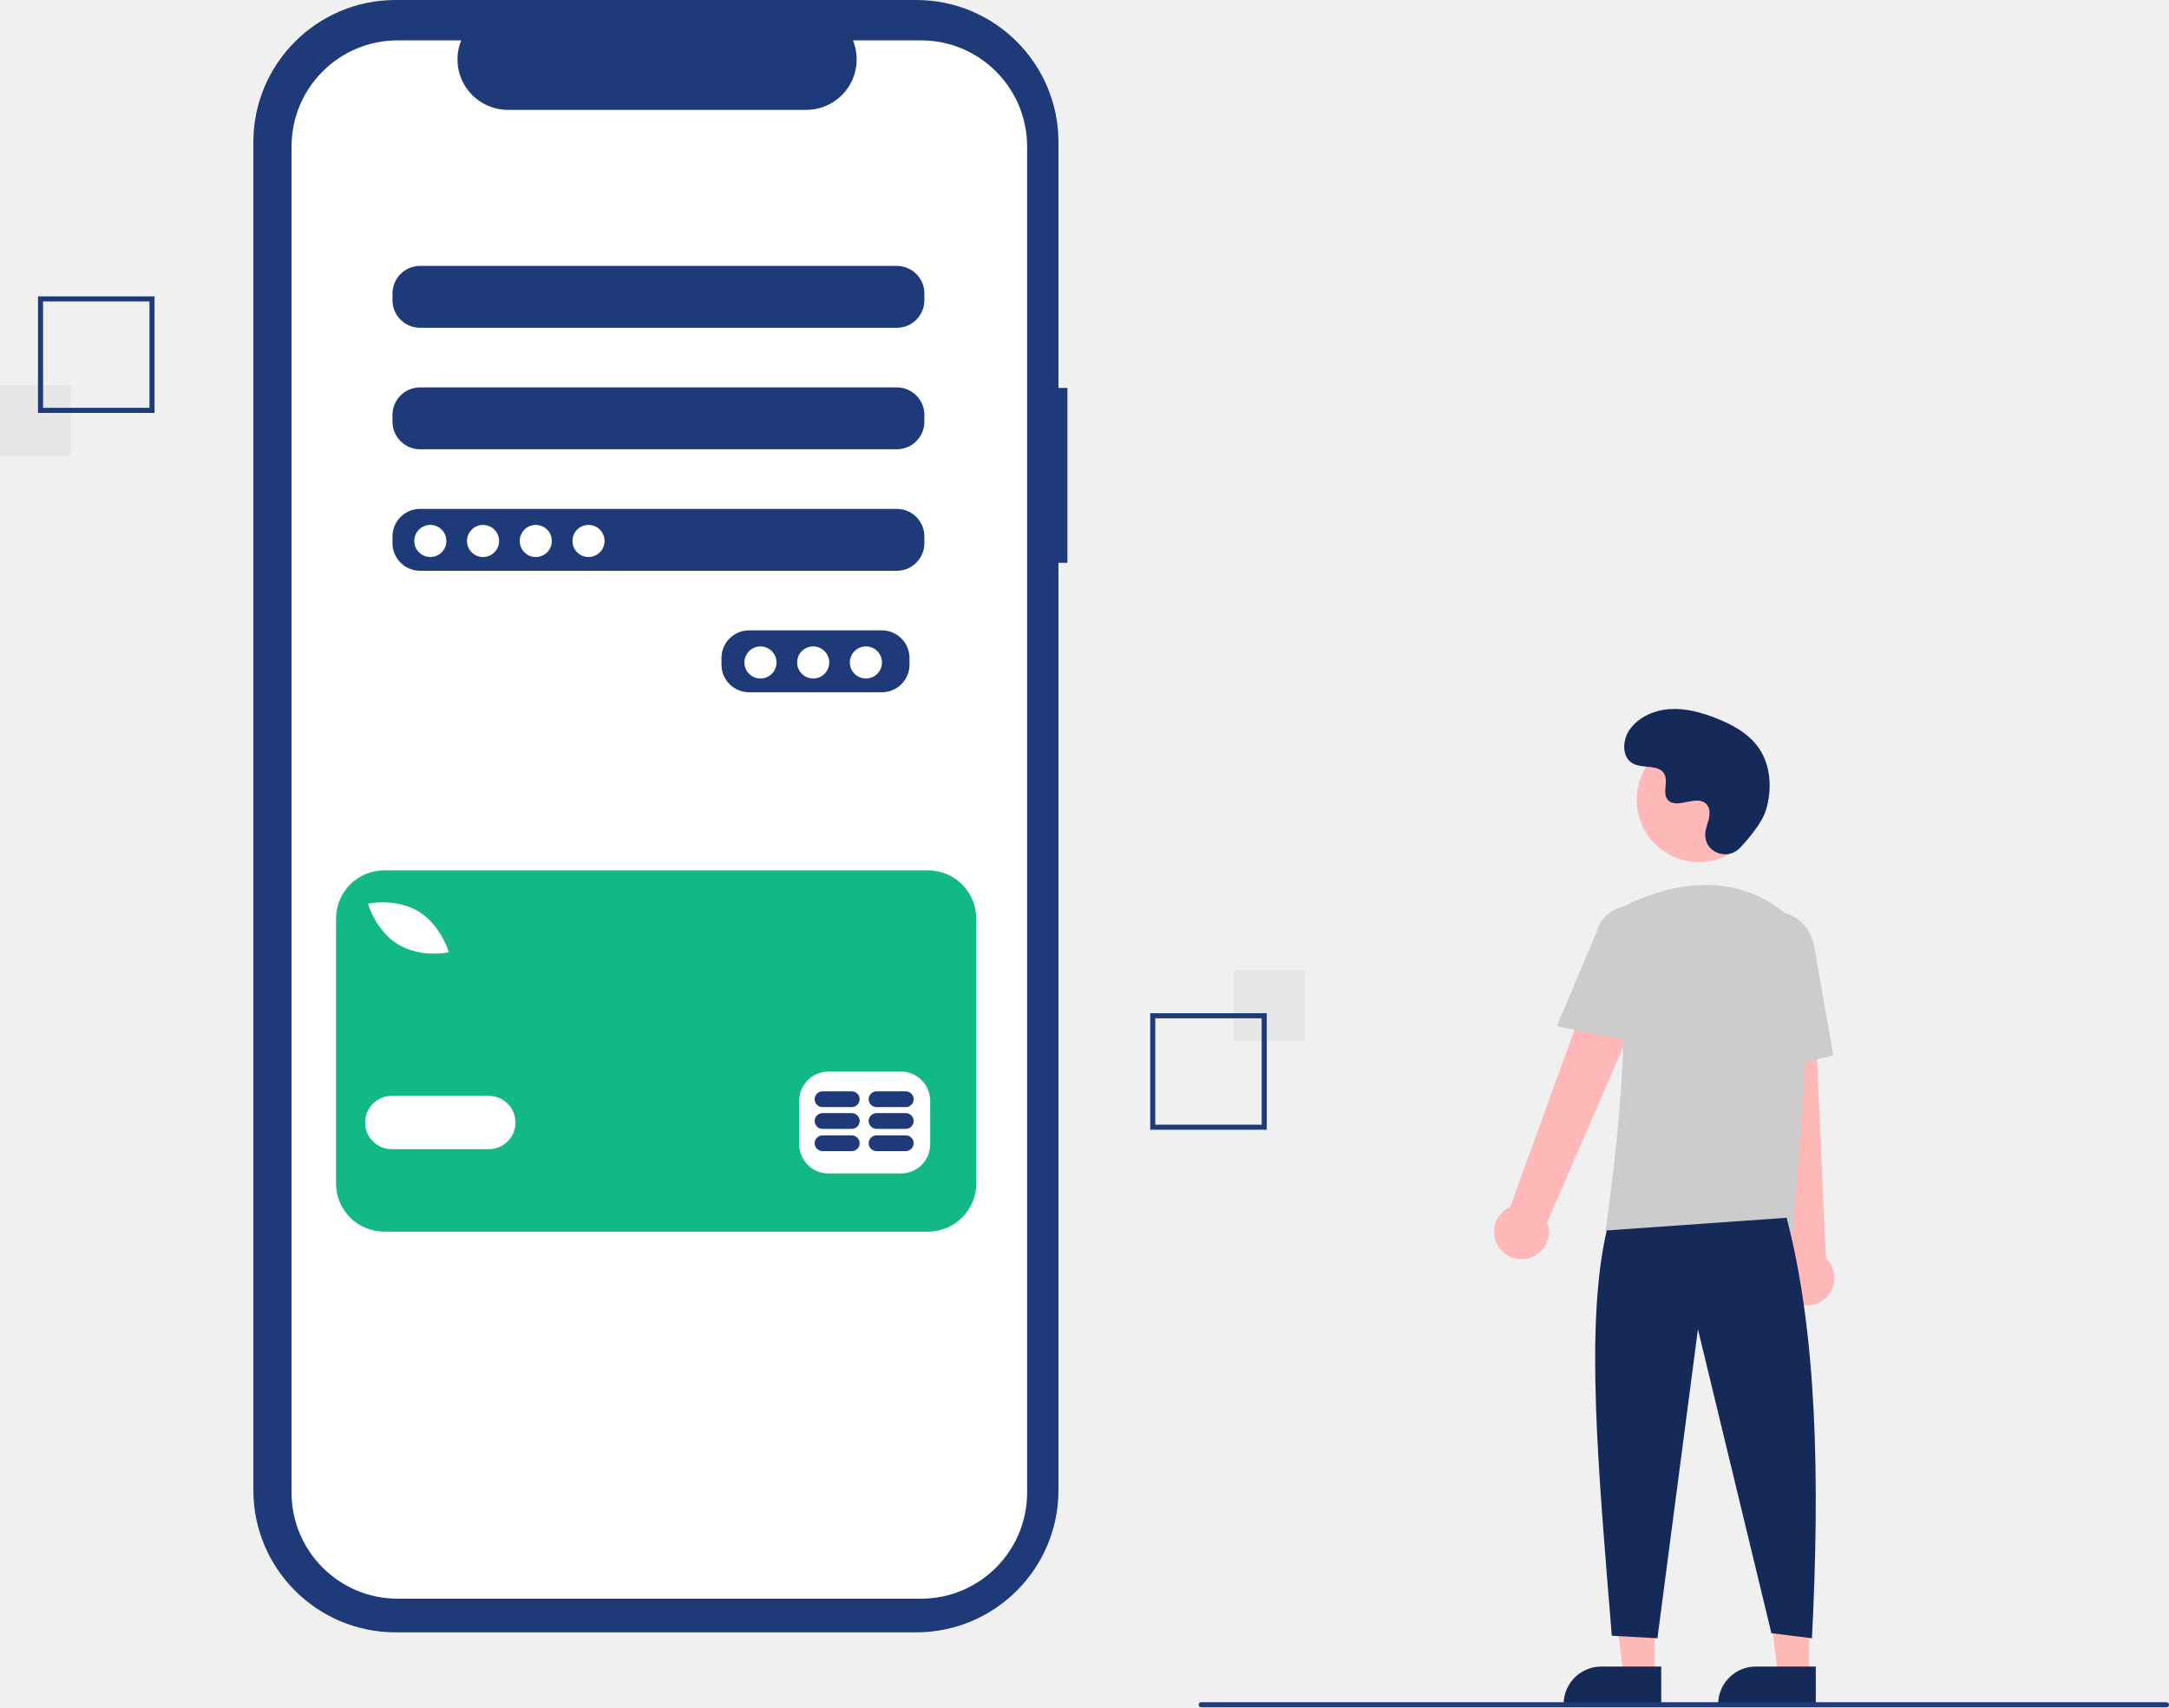
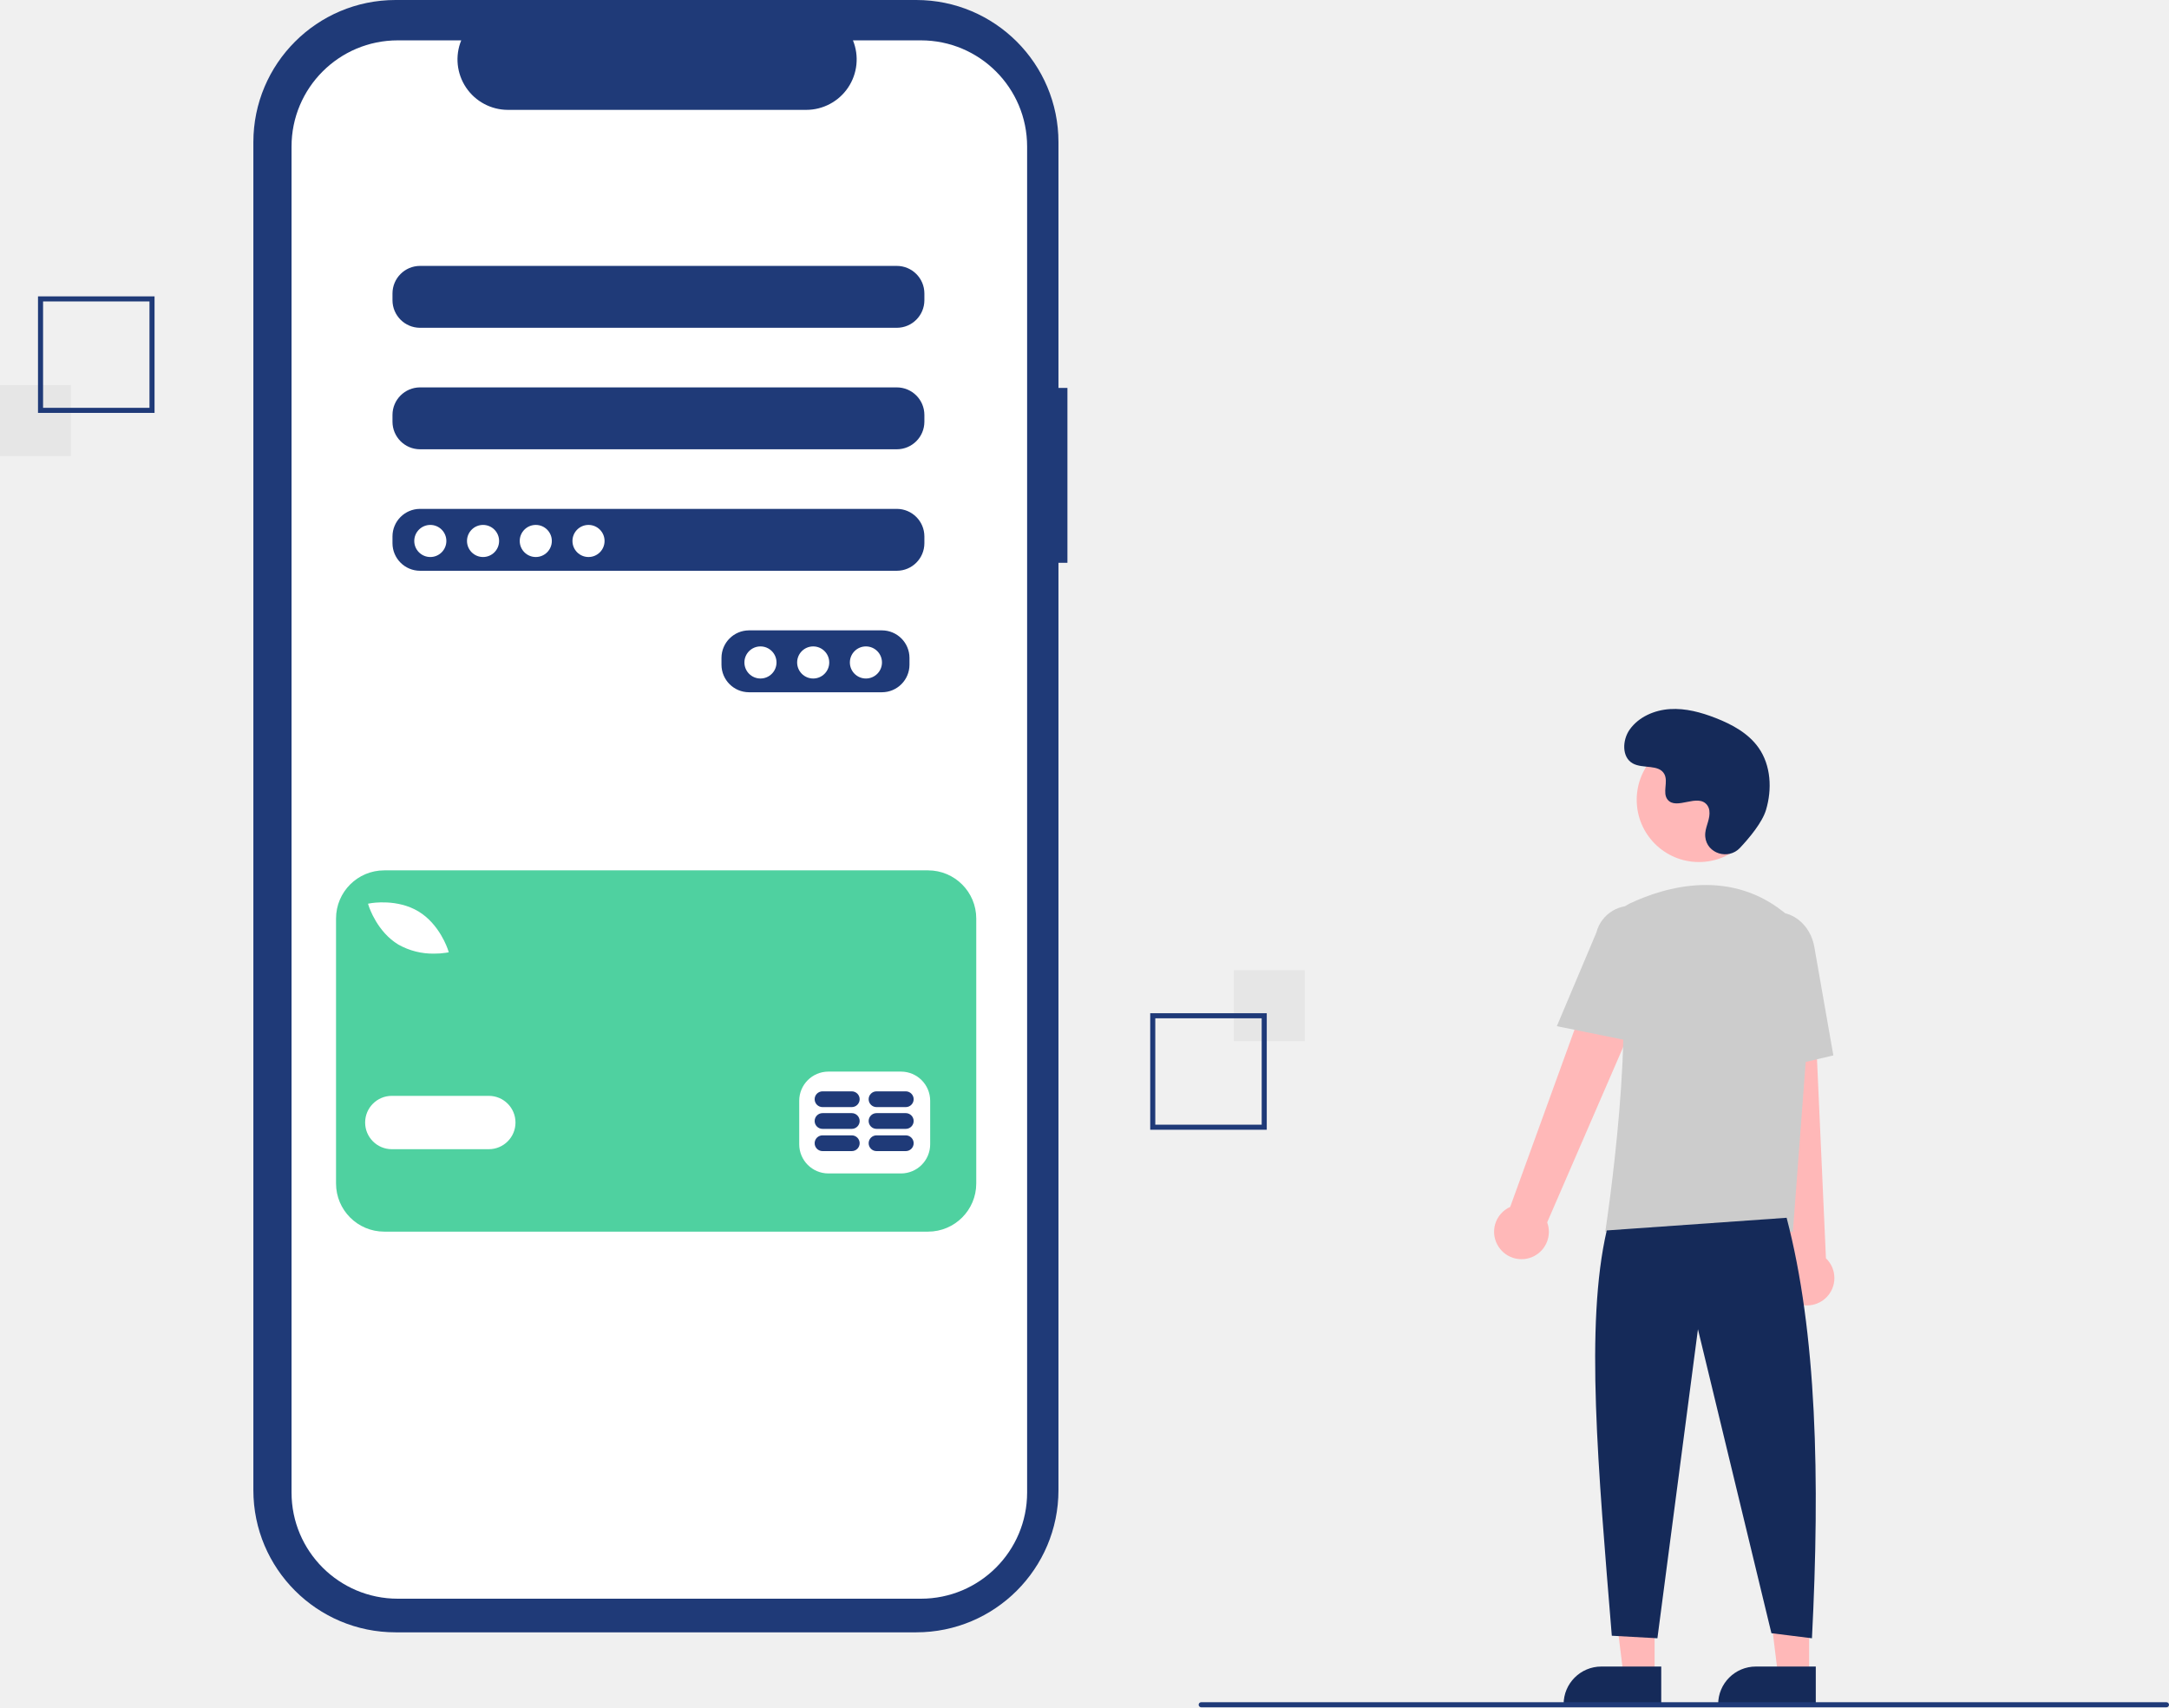
<svg xmlns="http://www.w3.org/2000/svg" id="b971039f-e28c-4163-8848-8871ac265cf4" data-name="Layer 1" viewBox="0 0 856.122 674">
  <path d="M593.264,266.136h-3.541V169.139A56.139,56.139,0,0,0,533.584,113H328.083a56.139,56.139,0,0,0-56.139,56.139v532.132a56.139,56.139,0,0,0,56.139,56.139h205.501a56.139,56.139,0,0,0,56.139-56.139V335.18h3.541Z" transform="translate(-171.939 -113)" fill="#1f3a78" />
  <path d="M535.426,128.933H508.601A19.918,19.918,0,0,1,490.16,156.374H372.431a19.918,19.918,0,0,1-18.441-27.441H328.935a41.924,41.924,0,0,0-41.924,41.924V702.209a41.924,41.924,0,0,0,41.924,41.924H535.426a41.924,41.924,0,0,0,41.924-41.924V170.857a41.924,41.924,0,0,0-41.924-41.924Zm-4.507,246.497a10.891,10.891,0,0,1-10.859,10.859H467.574a10.891,10.891,0,0,1-10.859-10.859v-2.715a10.891,10.891,0,0,1,10.859-10.859h52.486a10.891,10.891,0,0,1,10.859,10.859Zm5.882-47.961a10.891,10.891,0,0,1-10.859,10.859H337.716a10.891,10.891,0,0,1-10.859-10.859v-2.715a10.891,10.891,0,0,1,10.859-10.859H525.942a10.891,10.891,0,0,1,10.859,10.859Zm0-47.961a10.891,10.891,0,0,1-10.859,10.859H337.716a10.891,10.891,0,0,1-10.859-10.859v-2.715a10.891,10.891,0,0,1,10.859-10.859H525.942a10.891,10.891,0,0,1,10.859,10.859Zm0-47.961a10.891,10.891,0,0,1-10.859,10.859H337.716a10.891,10.891,0,0,1-10.859-10.859v-2.715a10.891,10.891,0,0,1,10.859-10.859H525.942a10.891,10.891,0,0,1,10.859,10.859Z" transform="translate(-171.939 -113)" fill="#fff" />
  <circle cx="169.849" cy="213.564" r="6.335" fill="#fff" />
  <circle cx="190.663" cy="213.564" r="6.335" fill="#fff" />
  <circle cx="211.476" cy="213.564" r="6.335" fill="#fff" />
  <circle cx="232.29" cy="213.564" r="6.335" fill="#fff" />
  <circle cx="300.16" cy="261.526" r="6.335" fill="#fff" />
  <circle cx="320.973" cy="261.526" r="6.335" fill="#fff" />
  <circle cx="341.787" cy="261.526" r="6.335" fill="#fff" />
-   <path d="M538.258,456.601H323.591a19.016,19.016,0,0,0-19.016,19.016v104.59a19.016,19.016,0,0,0,19.016,19.016H538.258a19.016,19.016,0,0,0,19.016-19.016V475.617a19.016,19.016,0,0,0-19.016-19.016Zm-219.978,12.972c.424-.077,10.476-1.787,18.799,3.221,8.323,5.007,11.521,14.691,11.653,15.1l.336,1.044-1.08.192a28.669,28.669,0,0,1-4.658.342,27.738,27.738,0,0,1-14.141-3.564c-8.323-5.007-11.52-14.69-11.652-15.099l-.337-1.044Zm46.599,97.105H326.591a10.529,10.529,0,0,1,0-21.058h38.288a10.529,10.529,0,0,1,0,21.058Zm174.209-1.914A11.52,11.52,0,0,1,527.6,576.25H498.885a11.52,11.52,0,0,1-11.486-11.486V547.534A11.52,11.52,0,0,1,498.885,536.048h28.716a11.52,11.52,0,0,1,11.486,11.486Z" transform="translate(-171.939 -113)" fill="#12b886" />
+   <path d="M538.258,456.601H323.591a19.016,19.016,0,0,0-19.016,19.016v104.59a19.016,19.016,0,0,0,19.016,19.016H538.258a19.016,19.016,0,0,0,19.016-19.016V475.617a19.016,19.016,0,0,0-19.016-19.016Zm-219.978,12.972c.424-.077,10.476-1.787,18.799,3.221,8.323,5.007,11.521,14.691,11.653,15.1l.336,1.044-1.08.192a28.669,28.669,0,0,1-4.658.342,27.738,27.738,0,0,1-14.141-3.564c-8.323-5.007-11.52-14.69-11.652-15.099l-.337-1.044Zm46.599,97.105H326.591a10.529,10.529,0,0,1,0-21.058h38.288a10.529,10.529,0,0,1,0,21.058Zm174.209-1.914A11.52,11.52,0,0,1,527.6,576.25H498.885a11.52,11.52,0,0,1-11.486-11.486V547.534A11.52,11.52,0,0,1,498.885,536.048h28.716a11.52,11.52,0,0,1,11.486,11.486Z" transform="translate(-171.939 -113)" fill="#4fd1a0" />
  <path d="M508.143,561.213H496.598a3.108,3.108,0,0,0,0,6.217h11.546a3.108,3.108,0,0,0,0-6.217Z" transform="translate(-171.939 -113)" fill="#1f3a78" />
  <path d="M529.459,561.213H517.913a3.108,3.108,0,0,0,0,6.217H529.459a3.108,3.108,0,0,0,0-6.217Z" transform="translate(-171.939 -113)" fill="#1f3a78" />
  <path d="M508.142,552.438H496.596a3.108,3.108,0,0,0,0,6.217h11.546a3.108,3.108,0,0,0,0-6.217Z" transform="translate(-171.939 -113)" fill="#1f3a78" />
  <path d="M529.457,552.438H517.911a3.108,3.108,0,0,0,0,6.217h11.546a3.108,3.108,0,0,0,0-6.217Z" transform="translate(-171.939 -113)" fill="#1f3a78" />
  <path d="M508.142,543.841H496.596a3.108,3.108,0,0,0,0,6.217h11.546a3.108,3.108,0,0,0,0-6.217Z" transform="translate(-171.939 -113)" fill="#1f3a78" />
  <path d="M529.457,543.841H517.911a3.108,3.108,0,0,0,0,6.217h11.546a3.108,3.108,0,0,0,0-6.217Z" transform="translate(-171.939 -113)" fill="#1f3a78" />
  <rect x="487" y="383" width="28" height="28" fill="#e6e6e6" />
  <path d="M625.939,513h46v46h-46Zm44,2h-42v42h42Z" transform="translate(-171.939 -113)" fill="#1f3a78" />
  <rect y="152" width="28" height="28" fill="#e6e6e6" />
  <path d="M232.939,276h-46V230h46Zm-44-2h42V232h-42Z" transform="translate(-171.939 -113)" fill="#1f3a78" />
  <polygon points="653.077 661.417 640.817 661.417 634.985 614.129 653.079 614.129 653.077 661.417" fill="#ffb8b8" />
  <path d="M632.06,657.914H655.704a0,0,0,0,1,0,0v14.887a0,0,0,0,1,0,0H617.173a0,0,0,0,1,0,0v0A14.887,14.887,0,0,1,632.06,657.914Z" fill="#152a59" />
  <polygon points="714.077 661.417 701.817 661.417 695.985 614.129 714.079 614.129 714.077 661.417" fill="#ffb8b8" />
  <path d="M693.06,657.914H716.704a0,0,0,0,1,0,0v14.887a0,0,0,0,1,0,0H678.173a0,0,0,0,1,0,0v0A14.887,14.887,0,0,1,693.06,657.914Z" fill="#152a59" />
  <path d="M763.515,605.303a10.743,10.743,0,0,1,4.511-15.843l41.676-114.867,20.507,11.191L782.624,595.556a10.801,10.801,0,0,1-19.109,9.748Z" transform="translate(-171.939 -113)" fill="#ffb8b8" />
  <path d="M879.754,626.887a10.743,10.743,0,0,1-2.893-16.217L863.95,489.161l23.338,1.066L892.653,609.748a10.801,10.801,0,0,1-12.9,17.139Z" transform="translate(-171.939 -113)" fill="#ffb8b8" />
  <circle cx="670.584" cy="315.756" r="24.561" fill="#ffb8b8" />
  <path d="M879.597,599.252H805.55l.089-.576c.133-.861,13.197-86.439,3.562-114.436a11.813,11.813,0,0,1,6.069-14.583h0c13.772-6.485,40.208-14.471,62.52,4.909a28.234,28.234,0,0,1,9.459,23.396Z" transform="translate(-171.939 -113)" fill="#ccc" />
  <path d="M819.772,524.884l-33.337-6.763,15.626-37.03a13.997,13.997,0,0,1,27.106,6.998Z" transform="translate(-171.939 -113)" fill="#ccc" />
  <path d="M862.468,537.442l-2.004-45.941c-1.52-8.636,3.424-16.8,11.027-18.135,7.605-1.33,15.032,4.66,16.558,13.36l7.533,42.928Z" transform="translate(-171.939 -113)" fill="#ccc" />
  <path d="M877.133,593.752c11.915,45.377,13.214,103.069,10,166l-16-2-29-120-16,122-18-1c-5.377-66.03-10.613-122.715-2-160Z" transform="translate(-171.939 -113)" fill="#152a59" />
  <path d="M858.706,447.738c-4.582,4.881-13.091,2.261-13.688-4.407a8.055,8.055,0,0,1,.01-1.556c.308-2.954,2.015-5.635,1.606-8.754a4.59,4.59,0,0,0-.84-2.149c-3.651-4.889-12.222,2.187-15.668-2.239-2.113-2.714.371-6.987-1.251-10.021-2.14-4.004-8.479-2.029-12.454-4.221-4.423-2.439-4.158-9.225-1.247-13.353,3.551-5.034,9.776-7.72,15.923-8.107s12.253,1.275,17.992,3.511c6.521,2.541,12.988,6.054,17.001,11.788,4.88,6.973,5.35,16.348,2.909,24.502C867.515,437.693,862.448,443.752,858.706,447.738Z" transform="translate(-171.939 -113)" fill="#152a59" />
  <path d="M1027.061,787h-381a1,1,0,0,1,0-2h381a1,1,0,0,1,0,2Z" transform="translate(-171.939 -113)" fill="#1f3a78" />
</svg>
